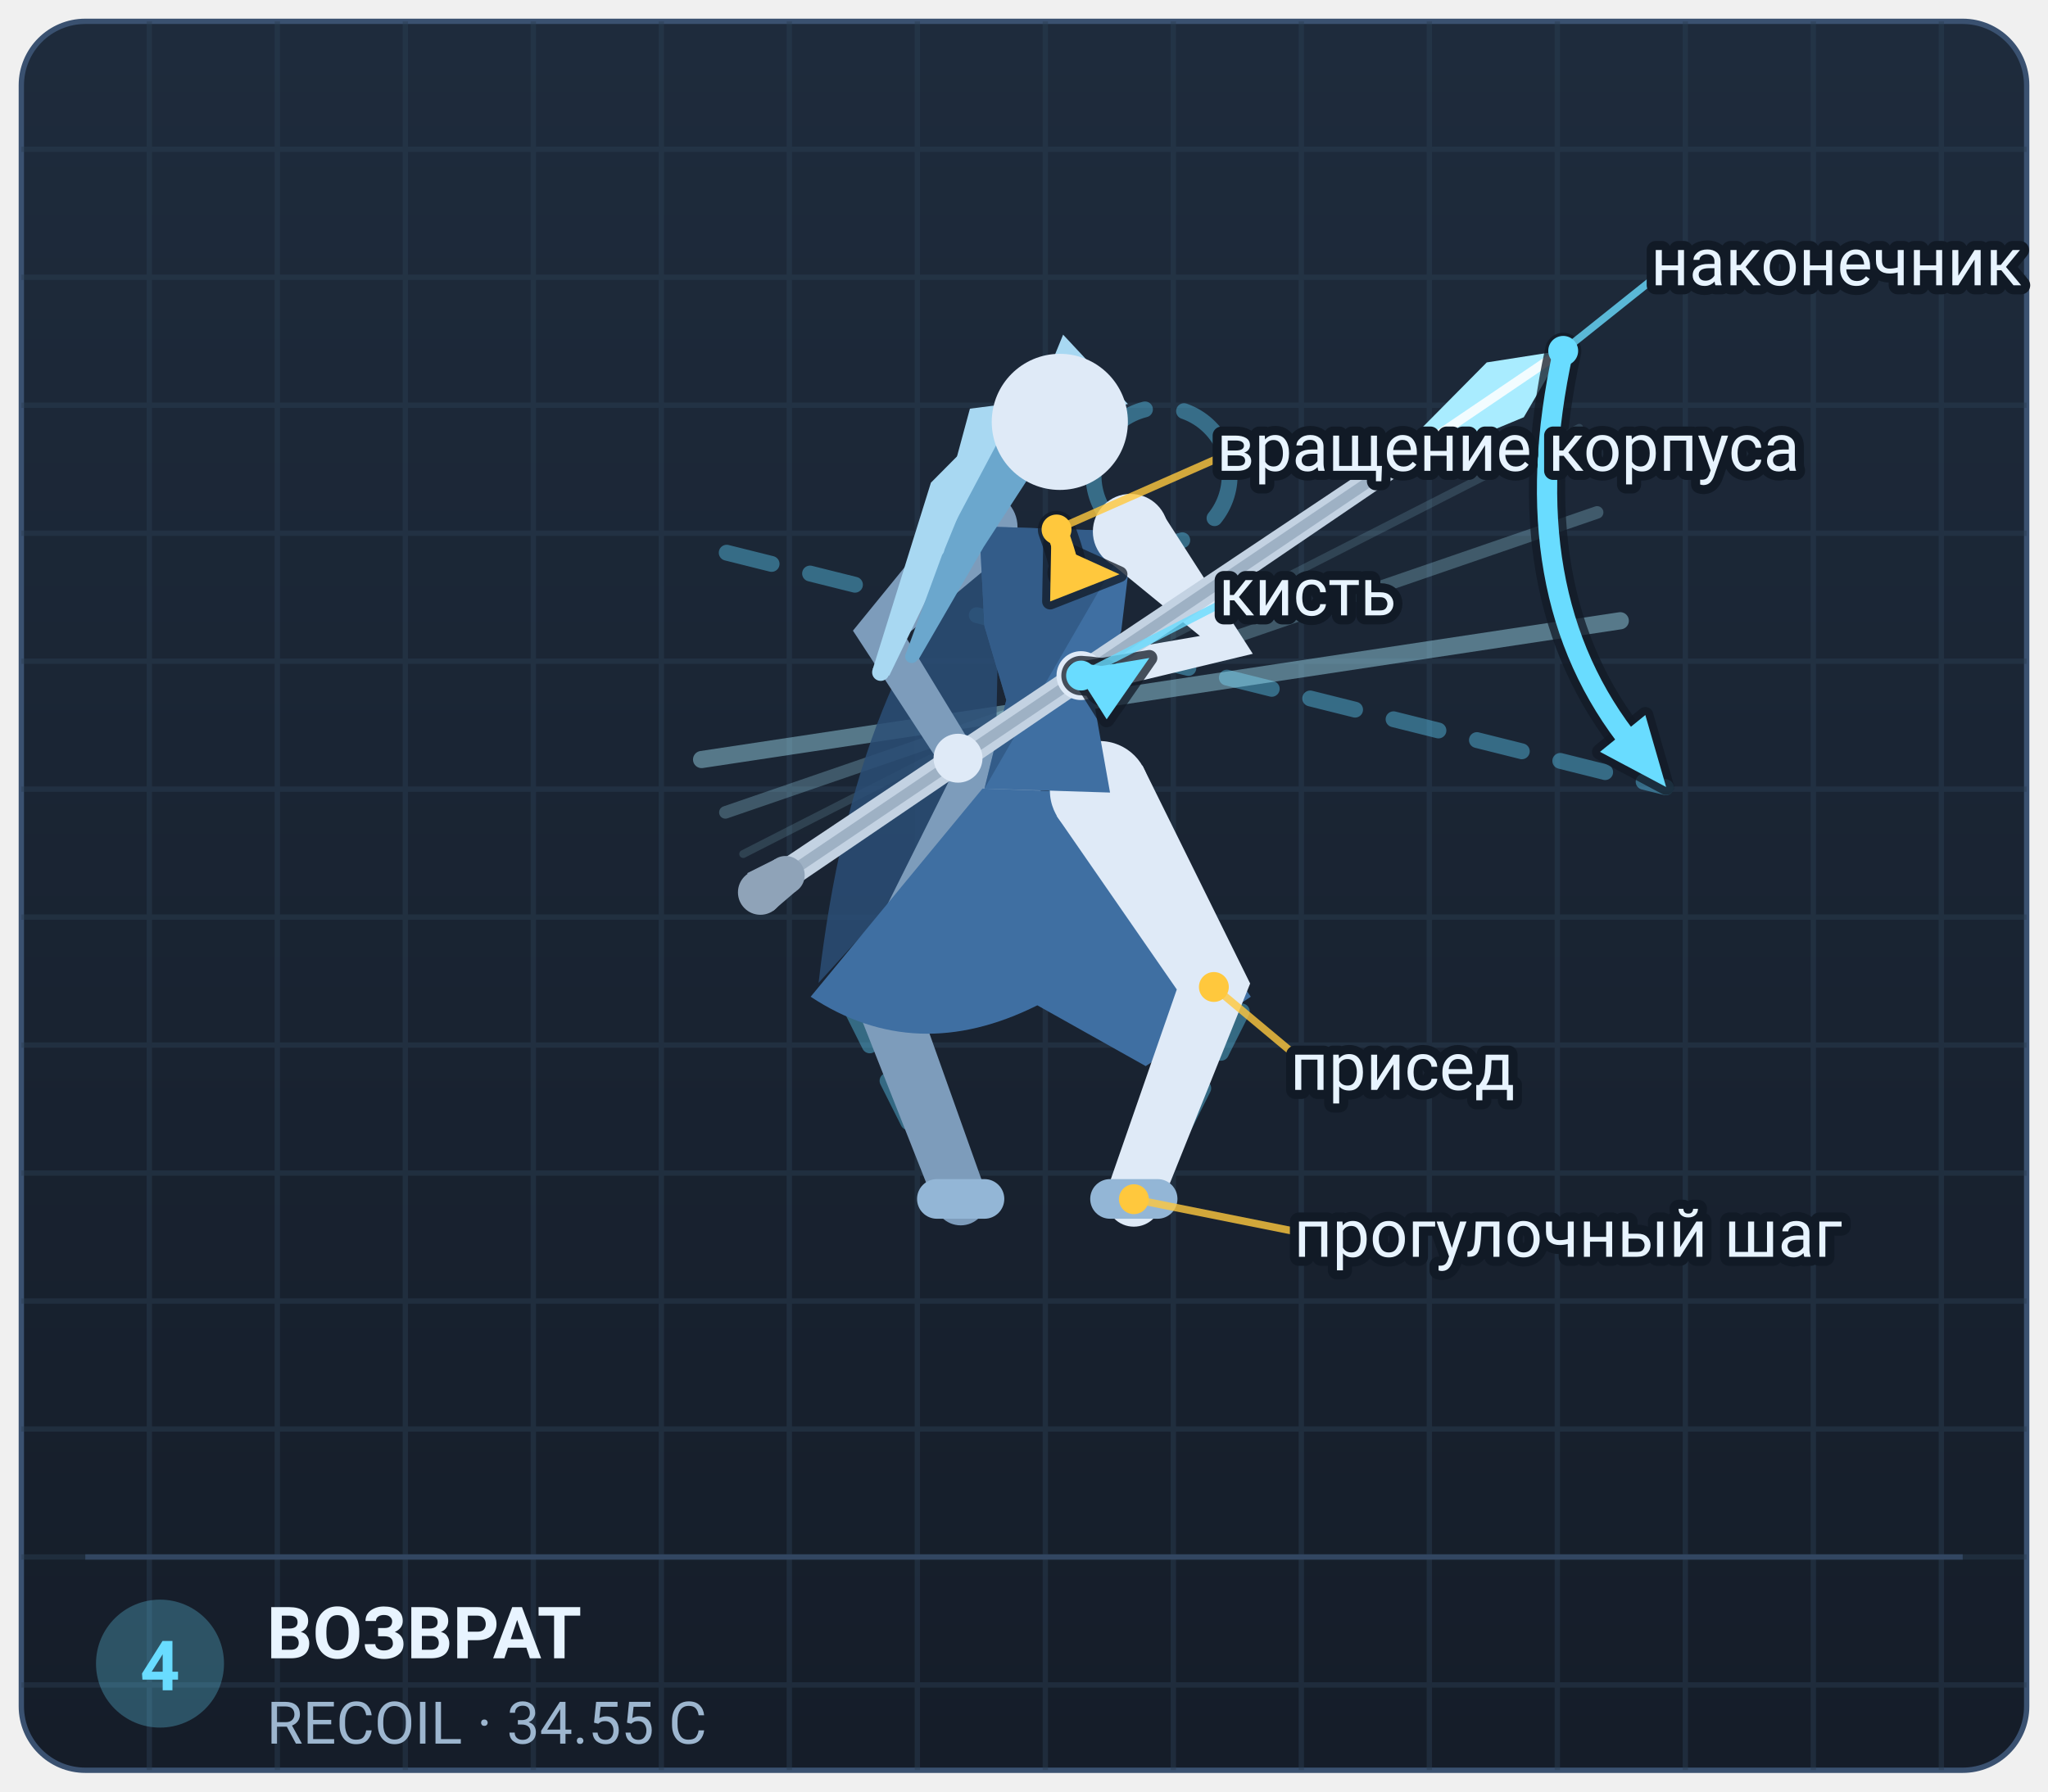
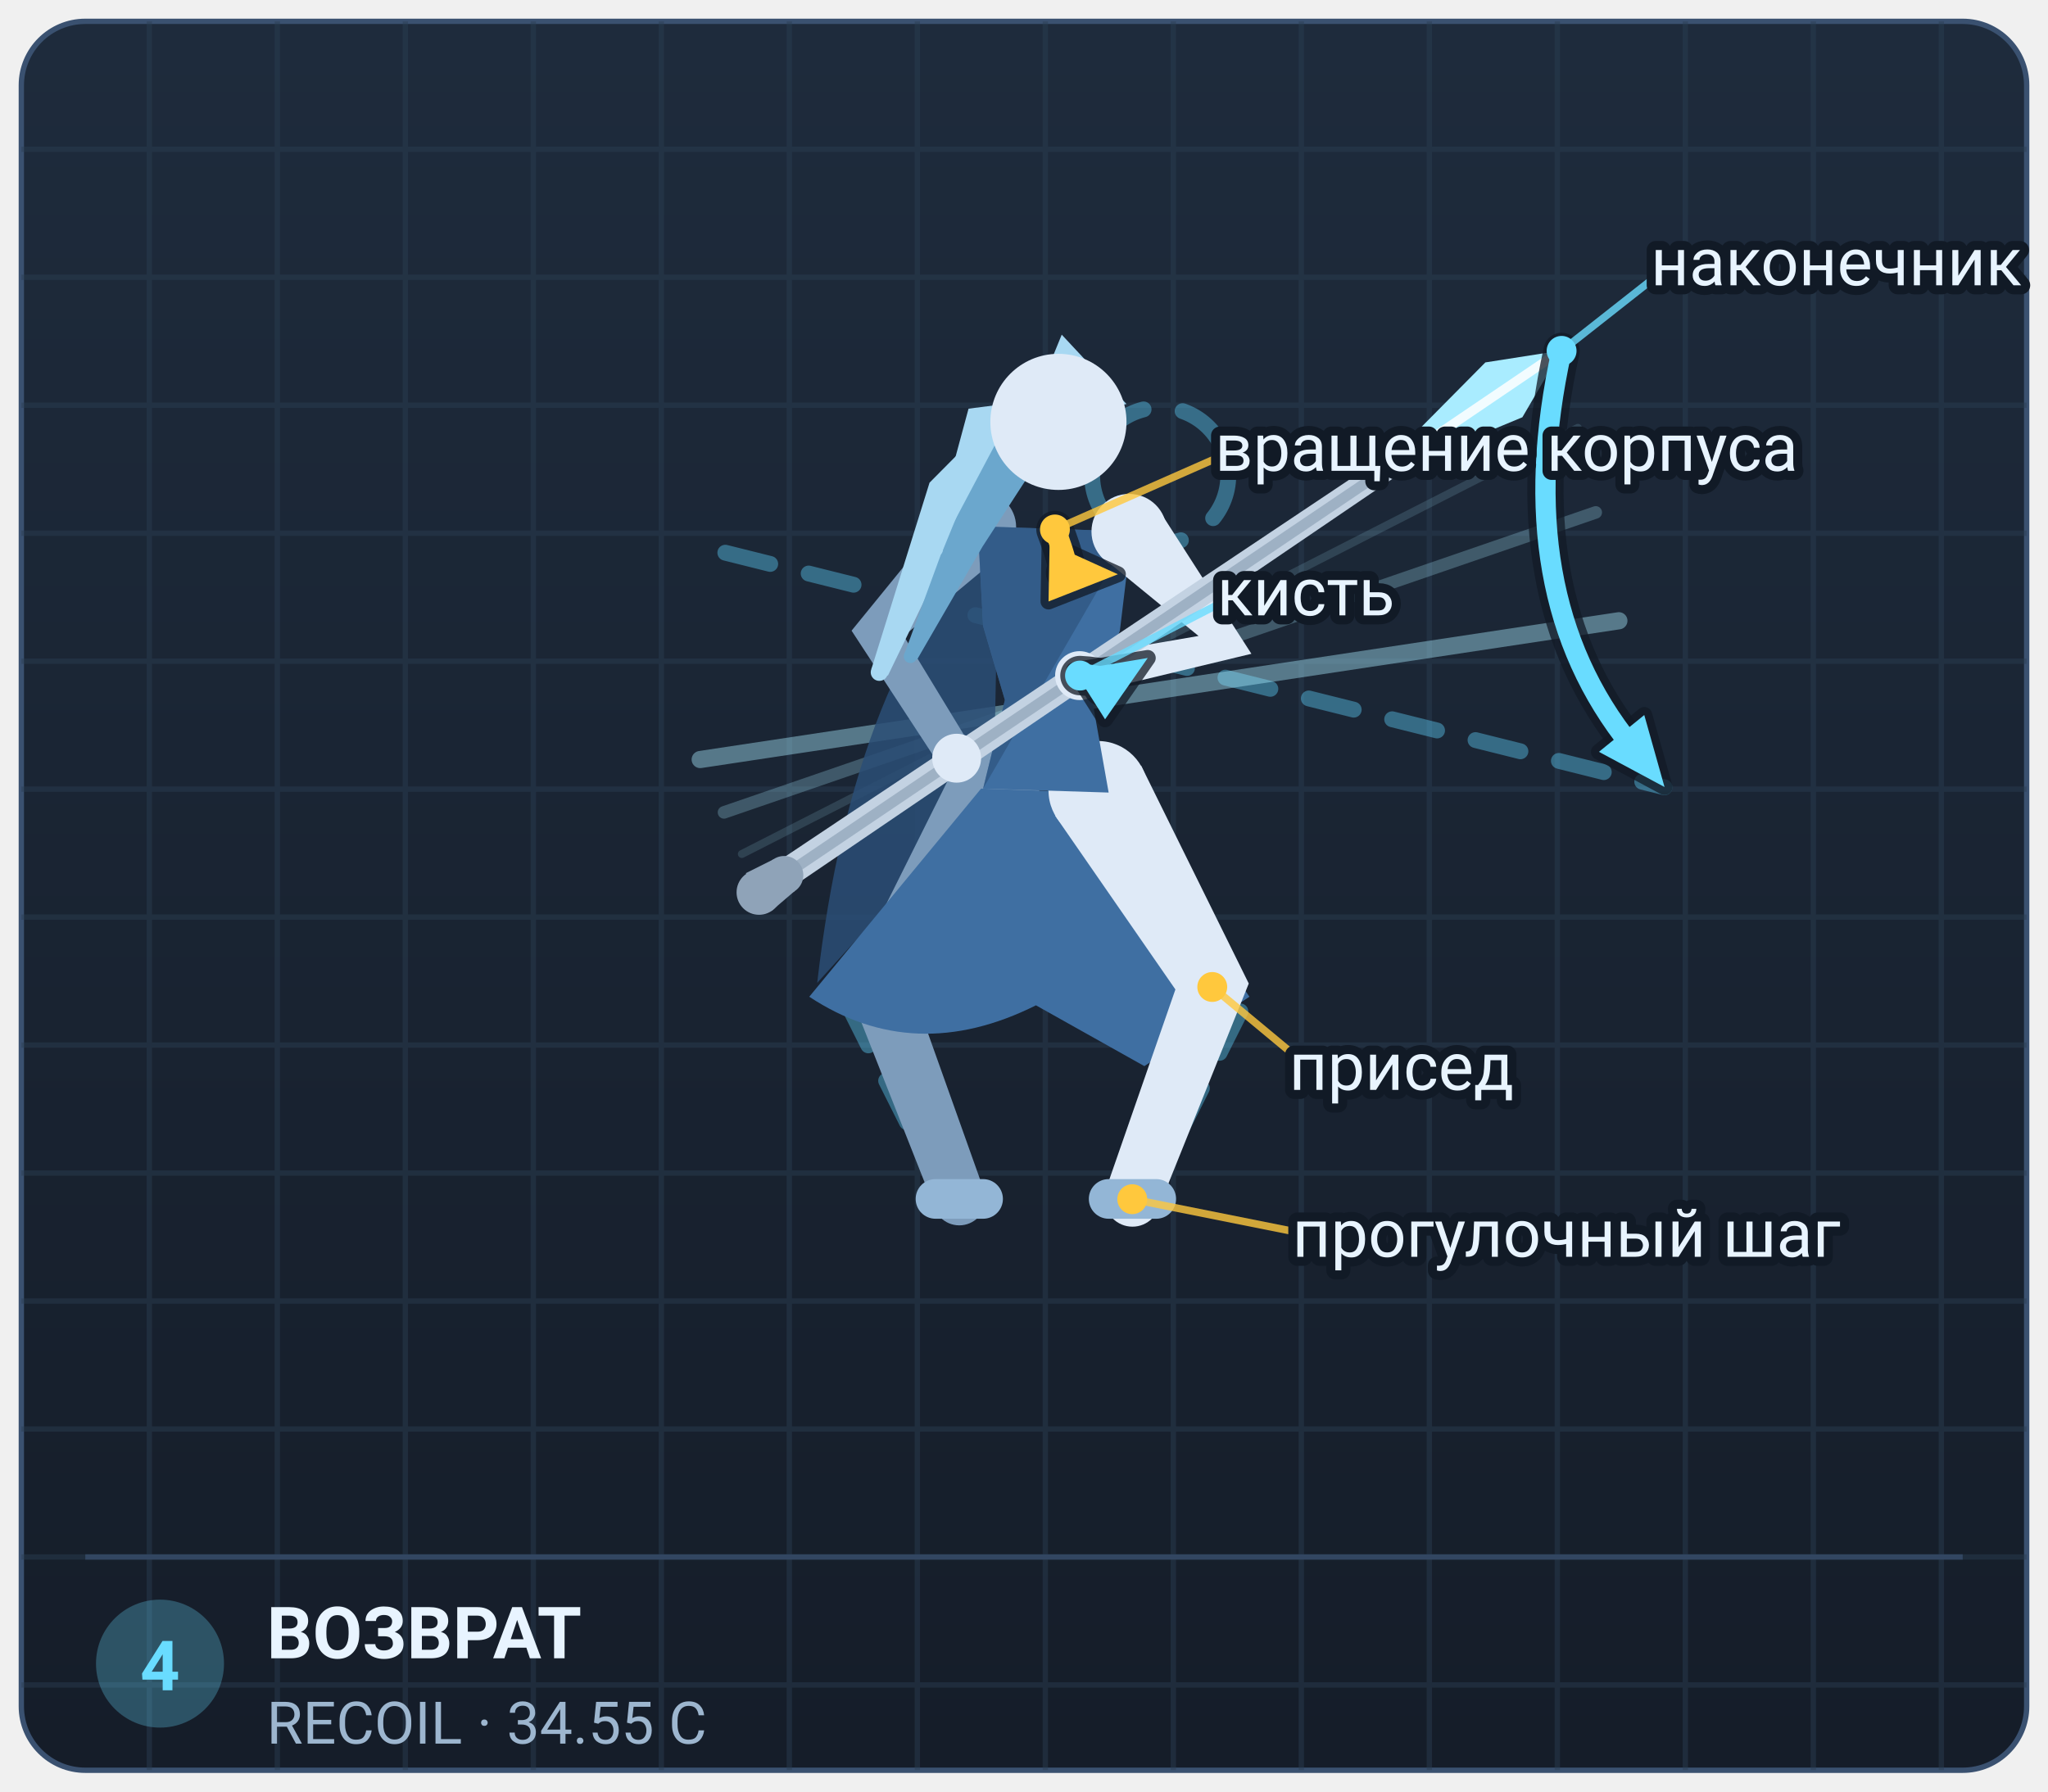
<svg xmlns="http://www.w3.org/2000/svg" viewBox="0 0 384 336" width="100%" preserveAspectRatio="xMidYMid meet" role="img">
  <defs>
-     <linearGradient id="g75996" x1="0" y1="0" x2="0" y2="1">
+     <linearGradient id="g39497" x1="0" y1="0" x2="0" y2="1">
      <stop offset="0" stop-color="#1e2b3c" />
      <stop offset="1" stop-color="#151d29" />
    </linearGradient>
-     <clipPath id="cg75996">
+     <clipPath id="cg39497">
      <rect x="4" y="4" width="376" height="328" rx="12" />
    </clipPath>
  </defs>
-   <rect x="4" y="4" width="376" height="328" rx="12" fill="url(#g75996)" stroke="#3a5170" />
-   <g clip-path="url(#cg75996)" stroke="#2b3d52" stroke-width="1" opacity="0.45">
+   <rect x="4" y="4" width="376" height="328" rx="12" fill="url(#g39497)" stroke="#3a5170" />
+   <g clip-path="url(#cg39497)" stroke="#2b3d52" stroke-width="1" opacity="0.45">
    <line x1="28" y1="4" x2="28" y2="332" />
    <line x1="52" y1="4" x2="52" y2="332" />
    <line x1="76" y1="4" x2="76" y2="332" />
    <line x1="100" y1="4" x2="100" y2="332" />
    <line x1="124" y1="4" x2="124" y2="332" />
    <line x1="148" y1="4" x2="148" y2="332" />
    <line x1="172" y1="4" x2="172" y2="332" />
    <line x1="196" y1="4" x2="196" y2="332" />
    <line x1="220" y1="4" x2="220" y2="332" />
    <line x1="244" y1="4" x2="244" y2="332" />
    <line x1="268" y1="4" x2="268" y2="332" />
    <line x1="292" y1="4" x2="292" y2="332" />
    <line x1="316" y1="4" x2="316" y2="332" />
    <line x1="340" y1="4" x2="340" y2="332" />
    <line x1="364" y1="4" x2="364" y2="332" />
    <line x1="4" y1="28" x2="380" y2="28" />
    <line x1="4" y1="52" x2="380" y2="52" />
    <line x1="4" y1="76" x2="380" y2="76" />
    <line x1="4" y1="100" x2="380" y2="100" />
    <line x1="4" y1="124" x2="380" y2="124" />
    <line x1="4" y1="148" x2="380" y2="148" />
    <line x1="4" y1="172" x2="380" y2="172" />
    <line x1="4" y1="196" x2="380" y2="196" />
    <line x1="4" y1="220" x2="380" y2="220" />
    <line x1="4" y1="244" x2="380" y2="244" />
    <line x1="4" y1="268" x2="380" y2="268" />
    <line x1="4" y1="292" x2="380" y2="292" />
    <line x1="4" y1="316" x2="380" y2="316" />
  </g>
-   <g transform="translate(196.36,224.85) scale(1.2392)">
+   <g transform="translate(196.10,224.85) scale(1.2392)">
    <g opacity="0.40" fill="none" stroke="#5fd4ff" stroke-width="2.4" stroke-dasharray="7 6" stroke-linecap="round" stroke-linejoin="round">
      <polyline points="-15.2,-0.0 -30.6,-30.7 0.0,-56.5 30.6,-30.7 15.2,-0.0" />
      <polyline points="0.0,-56.5 10.9,-94.6" />
      <polyline points="-48.5,-97.8 93.6,-62.3" />
      <circle cx="17.3" cy="-109.5" r="10.3" />
    </g>
    <line x1="86.7" y1="-87.5" x2="-52.3" y2="-66.5" stroke="#a9ecff" stroke-width="2.6" opacity="0.42" stroke-linecap="round" />
    <line x1="83.2" y1="-103.9" x2="-48.7" y2="-58.5" stroke="#a9ecff" stroke-width="1.9" opacity="0.26" stroke-linecap="round" />
    <line x1="80.5" y1="-116.7" x2="-46.0" y2="-52.2" stroke="#a9ecff" stroke-width="1.2" opacity="0.15" stroke-linecap="round" />
    <path d="M -7.1 -101.7 Q -29.1 -80.5 -34.6 -32.7 L -7.9 -62.1 Z" fill="#2a4d75" opacity="0.85" />
    <polygon points="-16.8,1.4 -30.2,-32.5 -13.9,-65.2 -2.0,-58.3 -20.2,-31.7 -9.4,-1.4" fill="#7d9cbb" opacity="1.00" />
    <circle cx="-13.1" cy="-0.0" r="4.0" fill="#7d9cbb" />
    <circle cx="-7.9" cy="-61.8" r="6.9" fill="#7d9cbb" />
    <polygon points="-6.0,-98.1 -21.5,-85.2 -11.1,-68.1 -15.8,-65.2 -29.4,-86.0 -13.6,-105.4" fill="#7d9cbb" opacity="1.00" />
    <circle cx="-9.8" cy="-101.7" r="5.3" fill="#7d9cbb" />
    <circle cx="-13.5" cy="-66.7" r="2.8" fill="#7d9cbb" />
    <path d="M -9.8 -62.1 L -35.8 -30.6 Q -19.9 -20.1 -1.5 -29.3 Q -1.5 -29.3 14.9 -20.1 Q 14.9 -20.1 30.8 -30.6 L 9.8 -61.4 Z" fill="#3f6fa2" />
    <polygon points="9.1,-1.5 19.6,-31.7 1.4,-58.0 14.4,-65.6 30.7,-32.6 17.0,1.5" fill="#dfeaf7" opacity="1.00" />
    <circle cx="13.1" cy="-0.0" r="4.2" fill="#dfeaf7" />
    <circle cx="7.9" cy="-61.8" r="7.5" fill="#dfeaf7" />
    <polygon points="13.0,-101.0 11.2,-86.0 7.1,-75.0 9.5,-61.5 -9.5,-62.1 -6.2,-75.5 -9.5,-86.7 -10.3,-101.8" fill="#3f6fa2" />
    <polygon points="-9.5,-62.1 -6.2,-75.5 -9.5,-86.7 -10.3,-101.8 13.0,-101.0" fill="#2a4d75" opacity="0.55" />
    <polygon points="1.5,-114.1 -11.6,-104.6 -23.9,-79.2 -26.4,-80.2 -17.6,-108.4 -4.8,-121.3" fill="#a8d8f2" opacity="1.00" />
    <circle cx="-1.7" cy="-117.7" r="4.8" fill="#a8d8f2" />
    <circle cx="-25.2" cy="-79.7" r="1.3" fill="#a8d8f2" />
    <polygon points="1.5,-115.8 -9.6,-98.7 -19.5,-81.6 -21.4,-82.5 -14.5,-101.3 -4.8,-119.6" fill="#6ba7cd" opacity="1.00" />
    <circle cx="-1.7" cy="-117.7" r="3.7" fill="#6ba7cd" />
    <circle cx="-20.5" cy="-82.1" r="1.0" fill="#6ba7cd" />
    <polygon points="-1.8,-114.5 -8.0,-116.7 -15.7,-97.9 -17.4,-98.5 -11.7,-119.6 -1.5,-120.9" fill="#a8d8f2" opacity="1.00" />
    <circle cx="-1.7" cy="-117.7" r="3.2" fill="#a8d8f2" />
    <circle cx="-16.5" cy="-98.2" r="0.9" fill="#a8d8f2" />
    <polygon points="2.4,-130.8 12.2,-120.3 -10.9,-115.7 0.4,-125.9" fill="#a8d8f2" />
    <circle cx="1.9" cy="-117.6" r="10.3" fill="#dfeaf7" />
    <polygon points="16.9,-104.6 31.1,-82.5 5.7,-76.4 4.5,-82.0 23.1,-85.2 8.3,-97.3" fill="#dfeaf7" opacity="1.00" />
    <circle cx="12.6" cy="-101.0" r="5.7" fill="#dfeaf7" />
    <circle cx="5.1" cy="-79.2" r="2.9" fill="#dfeaf7" />
    <polygon points="-44.7,-48.3 56.3,-115.8 58.2,-112.9 -42.2,-44.6" fill="#c3d2e2" opacity="1.00" />
    <circle cx="-43.4" cy="-46.4" r="2.2" fill="#c3d2e2" />
    <circle cx="57.2" cy="-114.3" r="1.7" fill="#c3d2e2" />
    <line x1="-43.4" y1="-46.4" x2="57.2" y2="-114.3" stroke="#8fa3b8" stroke-width="1.6" opacity="0.7" />
    <polygon points="-45.4,-49.3 -41.2,-51.4 -38.0,-46.6 -41.5,-43.6" fill="#8fa3b8" opacity="1.00" />
    <circle cx="-43.4" cy="-46.4" r="3.4" fill="#8fa3b8" />
    <circle cx="-39.6" cy="-49.0" r="2.9" fill="#8fa3b8" />
    <polygon points="78.0,-128.4 66.5,-126.6 56.1,-116.1 58.4,-112.6 72.1,-118.3" fill="#a9ecff" />
    <line x1="57.2" y1="-114.3" x2="78.0" y2="-128.4" stroke="#ffffff" stroke-width="1.4" opacity="0.85" />
    <circle cx="-13.5" cy="-66.7" r="3.7" fill="#dfeaf7" />
    <circle cx="5.1" cy="-79.2" r="3.7" fill="#dfeaf7" />
    <rect x="-19.7" y="-3.0" width="13.2" height="6" rx="3" fill="#93b6d6" />
    <rect x="6.5" y="-3.0" width="13.2" height="6" rx="3" fill="#93b6d6" />
  </g>
-   <path d="M 202.7 126.7 Q 209.6 127.1 207.0 128.8" fill="none" stroke="#111a26" stroke-width="7.4" stroke-linecap="round" opacity="0.75" />
-   <polygon points="215.5,123.4 207.5,134.9 201.7,125.7" fill="none" stroke="#111a26" stroke-width="3" stroke-linejoin="round" opacity="0.75" />
-   <path d="M 202.7 126.7 Q 209.6 127.1 207.0 128.8" fill="none" stroke="#69dcff" stroke-width="4.4" stroke-linecap="round" />
-   <polygon points="215.5,123.4 207.5,134.9 201.7,125.7" fill="#69dcff" />
-   <path d="M 293.1 65.8 Q 283.1 111.3 306.1 139.8" fill="none" stroke="#111a26" stroke-width="6.8" stroke-linecap="round" opacity="0.75" />
-   <polygon points="312.4,147.6 300.0,141.0 308.5,134.1" fill="none" stroke="#111a26" stroke-width="3" stroke-linejoin="round" opacity="0.75" />
-   <path d="M 293.1 65.8 Q 283.1 111.3 306.1 139.8" fill="none" stroke="#69dcff" stroke-width="3.8" stroke-linecap="round" />
-   <polygon points="312.4,147.6 300.0,141.0 308.5,134.1" fill="#69dcff" />
-   <path d="M 198.1 99.3 Q 201.1 107.5 199.9 107.4" fill="none" stroke="#111a26" stroke-width="7.0" stroke-linecap="round" opacity="0.75" />
-   <polygon points="209.9,107.7 196.9,112.8 197.1,101.9" fill="none" stroke="#111a26" stroke-width="3" stroke-linejoin="round" opacity="0.75" />
-   <path d="M 198.1 99.3 Q 201.1 107.5 199.9 107.4" fill="none" stroke="#ffc83d" stroke-width="4.0" stroke-linecap="round" />
-   <polygon points="209.9,107.7 196.9,112.8 197.1,101.9" fill="#ffc83d" />
-   <line x1="293.1" y1="65.8" x2="313.5" y2="49.5" stroke="#69dcff" stroke-width="1.4" opacity="0.8" />
-   <circle cx="293.1" cy="65.8" r="2.8" fill="#69dcff" />
+   <path d="M 202.5 126.7 Q 209.4 127.1 206.8 128.8" fill="none" stroke="#111a26" stroke-width="7.4" stroke-linecap="round" opacity="0.75" />
+   <polygon points="215.2,123.4 207.2,134.9 201.4,125.7" fill="none" stroke="#111a26" stroke-width="3" stroke-linejoin="round" opacity="0.75" />
+   <path d="M 202.5 126.7 Q 209.4 127.1 206.8 128.8" fill="none" stroke="#69dcff" stroke-width="4.4" stroke-linecap="round" />
+   <polygon points="215.2,123.4 207.2,134.9 201.4,125.7" fill="#69dcff" />
+   <path d="M 292.8 65.8 Q 282.8 111.3 305.8 139.8" fill="none" stroke="#111a26" stroke-width="6.8" stroke-linecap="round" opacity="0.75" />
+   <polygon points="312.1,147.6 299.8,141.0 308.3,134.1" fill="none" stroke="#111a26" stroke-width="3" stroke-linejoin="round" opacity="0.75" />
+   <path d="M 292.8 65.8 Q 282.8 111.3 305.8 139.8" fill="none" stroke="#69dcff" stroke-width="3.8" stroke-linecap="round" />
+   <polygon points="312.1,147.6 299.8,141.0 308.3,134.1" fill="#69dcff" />
+   <path d="M 197.8 99.3 Q 200.9 107.5 199.6 107.4" fill="none" stroke="#111a26" stroke-width="7.0" stroke-linecap="round" opacity="0.75" />
+   <polygon points="209.6,107.7 196.6,112.8 196.8,101.9" fill="none" stroke="#111a26" stroke-width="3" stroke-linejoin="round" opacity="0.75" />
+   <path d="M 197.8 99.3 Q 200.9 107.5 199.6 107.4" fill="none" stroke="#ffc83d" stroke-width="4.0" stroke-linecap="round" />
+   <polygon points="209.6,107.7 196.6,112.8 196.8,101.9" fill="#ffc83d" />
+   <line x1="292.8" y1="65.8" x2="313.5" y2="49.5" stroke="#69dcff" stroke-width="1.4" opacity="0.8" />
+   <circle cx="292.8" cy="65.8" r="2.8" fill="#69dcff" />
  <text x="309.5" y="53.5" fill="#e8f4ff" font-size="12.5" text-anchor="start" font-family="Segoe UI, Roboto, sans-serif" paint-order="stroke" stroke="#111a26" stroke-width="3.4" stroke-linejoin="round">наконечник</text>
-   <line x1="227.6" y1="185.1" x2="245.9" y2="200.4" stroke="#ffc83d" stroke-width="1.4" opacity="0.8" />
-   <circle cx="227.6" cy="185.1" r="2.8" fill="#ffc83d" />
-   <text x="241.9" y="204.4" fill="#e8f4ff" font-size="12.5" text-anchor="start" font-family="Segoe UI, Roboto, sans-serif" paint-order="stroke" stroke="#111a26" stroke-width="3.4" stroke-linejoin="round">присед</text>
-   <line x1="212.6" y1="224.9" x2="246.6" y2="231.7" stroke="#ffc83d" stroke-width="1.4" opacity="0.8" />
-   <circle cx="212.6" cy="224.9" r="2.8" fill="#ffc83d" />
-   <text x="242.6" y="235.7" fill="#e8f4ff" font-size="12.5" text-anchor="start" font-family="Segoe UI, Roboto, sans-serif" paint-order="stroke" stroke="#111a26" stroke-width="3.4" stroke-linejoin="round">прогулочный шаг</text>
-   <line x1="202.7" y1="126.7" x2="232.5" y2="111.4" stroke="#69dcff" stroke-width="1.4" opacity="0.8" />
-   <circle cx="202.7" cy="126.7" r="2.8" fill="#69dcff" />
-   <text x="228.5" y="115.4" fill="#e8f4ff" font-size="12.5" text-anchor="start" font-family="Segoe UI, Roboto, sans-serif" paint-order="stroke" stroke="#111a26" stroke-width="3.4" stroke-linejoin="round">кисть</text>
-   <line x1="198.1" y1="99.3" x2="232.1" y2="84.3" stroke="#ffc83d" stroke-width="1.4" opacity="0.8" />
-   <circle cx="198.1" cy="99.3" r="2.8" fill="#ffc83d" />
-   <text x="228.1" y="88.3" fill="#e8f4ff" font-size="12.5" text-anchor="start" font-family="Segoe UI, Roboto, sans-serif" paint-order="stroke" stroke="#111a26" stroke-width="3.4" stroke-linejoin="round">вращение корпуса</text>
+   <line x1="227.3" y1="185.1" x2="245.7" y2="200.4" stroke="#ffc83d" stroke-width="1.4" opacity="0.8" />
+   <circle cx="227.3" cy="185.1" r="2.8" fill="#ffc83d" />
+   <text x="241.7" y="204.4" fill="#e8f4ff" font-size="12.5" text-anchor="start" font-family="Segoe UI, Roboto, sans-serif" paint-order="stroke" stroke="#111a26" stroke-width="3.4" stroke-linejoin="round">присед</text>
+   <line x1="212.3" y1="224.9" x2="246.3" y2="231.7" stroke="#ffc83d" stroke-width="1.4" opacity="0.8" />
+   <circle cx="212.3" cy="224.9" r="2.8" fill="#ffc83d" />
+   <text x="242.3" y="235.7" fill="#e8f4ff" font-size="12.5" text-anchor="start" font-family="Segoe UI, Roboto, sans-serif" paint-order="stroke" stroke="#111a26" stroke-width="3.4" stroke-linejoin="round">прогулочный шаг</text>
+   <line x1="202.5" y1="126.7" x2="232.2" y2="111.4" stroke="#69dcff" stroke-width="1.4" opacity="0.8" />
+   <circle cx="202.5" cy="126.7" r="2.8" fill="#69dcff" />
+   <text x="228.2" y="115.4" fill="#e8f4ff" font-size="12.5" text-anchor="start" font-family="Segoe UI, Roboto, sans-serif" paint-order="stroke" stroke="#111a26" stroke-width="3.4" stroke-linejoin="round">кисть</text>
+   <line x1="197.8" y1="99.3" x2="231.8" y2="84.3" stroke="#ffc83d" stroke-width="1.4" opacity="0.8" />
+   <circle cx="197.8" cy="99.3" r="2.8" fill="#ffc83d" />
+   <text x="227.8" y="88.3" fill="#e8f4ff" font-size="12.5" text-anchor="start" font-family="Segoe UI, Roboto, sans-serif" paint-order="stroke" stroke="#111a26" stroke-width="3.4" stroke-linejoin="round">вращение корпуса</text>
  <line x1="16" y1="292" x2="368" y2="292" stroke="#3a5170" opacity="0.7" />
  <circle cx="30" cy="312" r="12" fill="#69dcff" opacity="0.28" />
  <text x="30" y="317" fill="#69dcff" font-size="13" font-weight="700" text-anchor="middle" font-family="Segoe UI, Roboto, sans-serif">4</text>
  <text x="50" y="311" fill="#e8f4ff" font-size="13.5" font-weight="700" font-family="Segoe UI, Roboto, sans-serif">ВОЗВРАТ</text>
  <text x="50" y="327" fill="#9db6cf" font-size="11" font-family="Segoe UI, Roboto, sans-serif">RECOIL · 34.55 С</text>
</svg>
